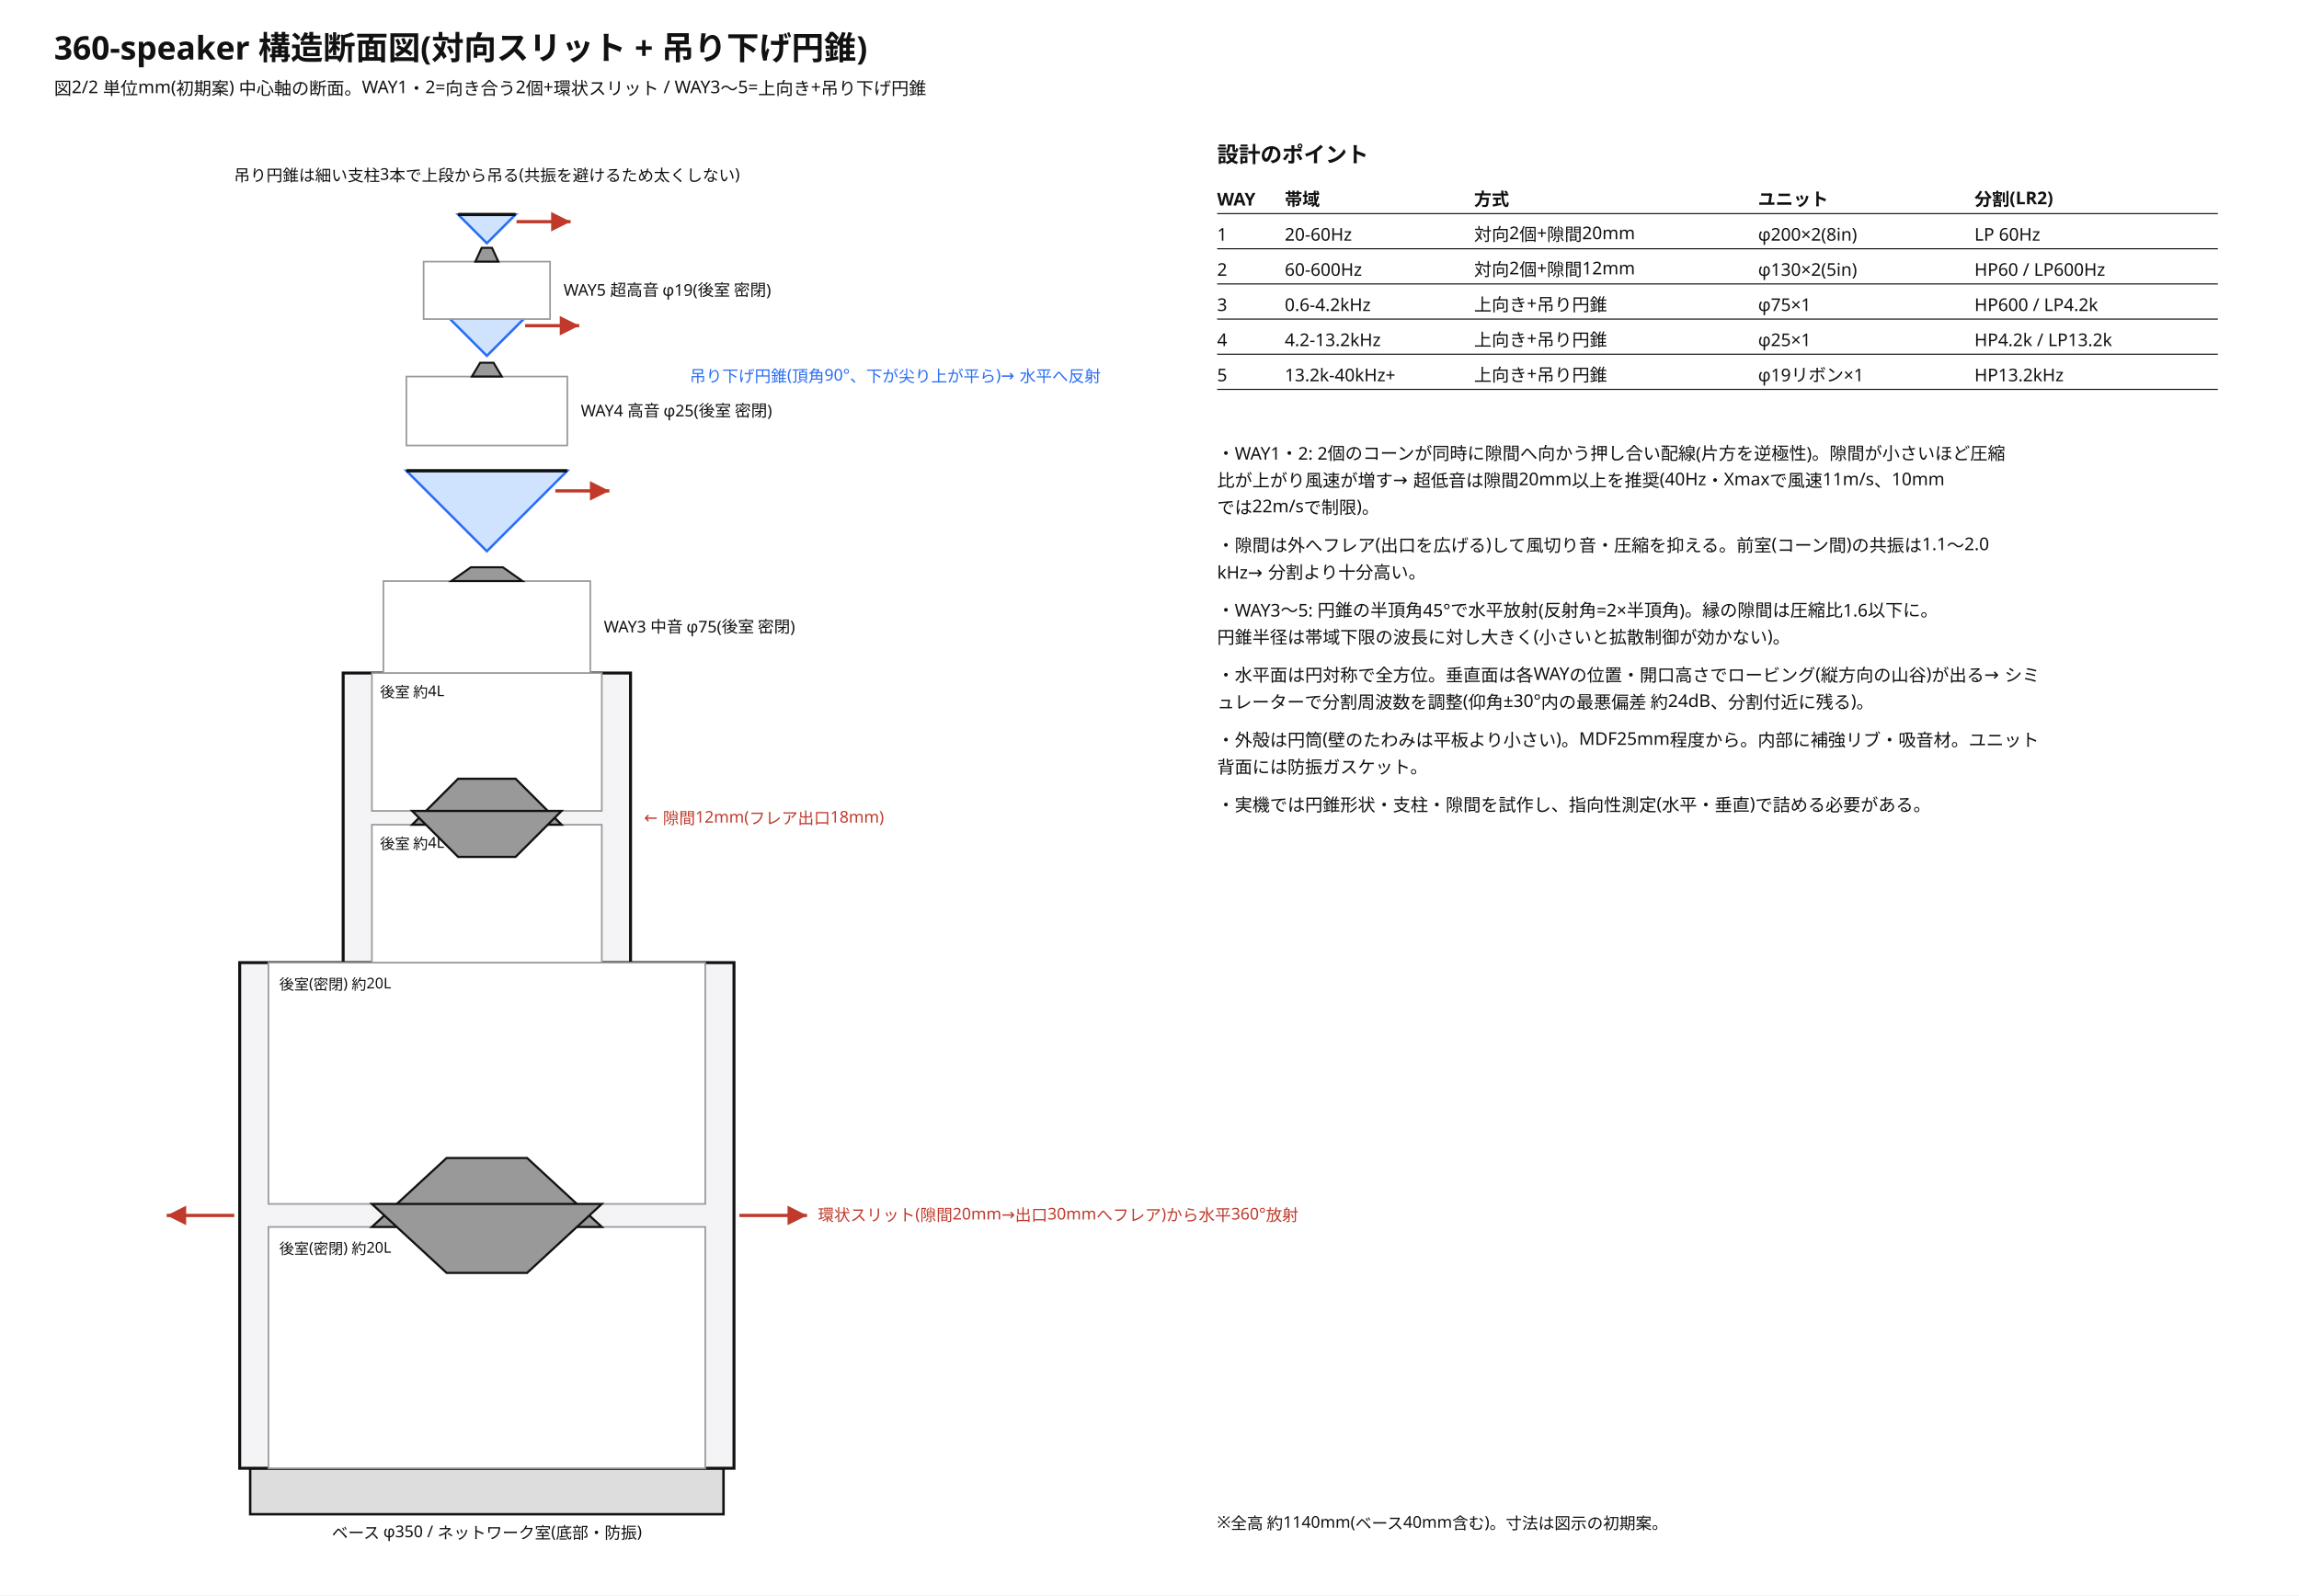
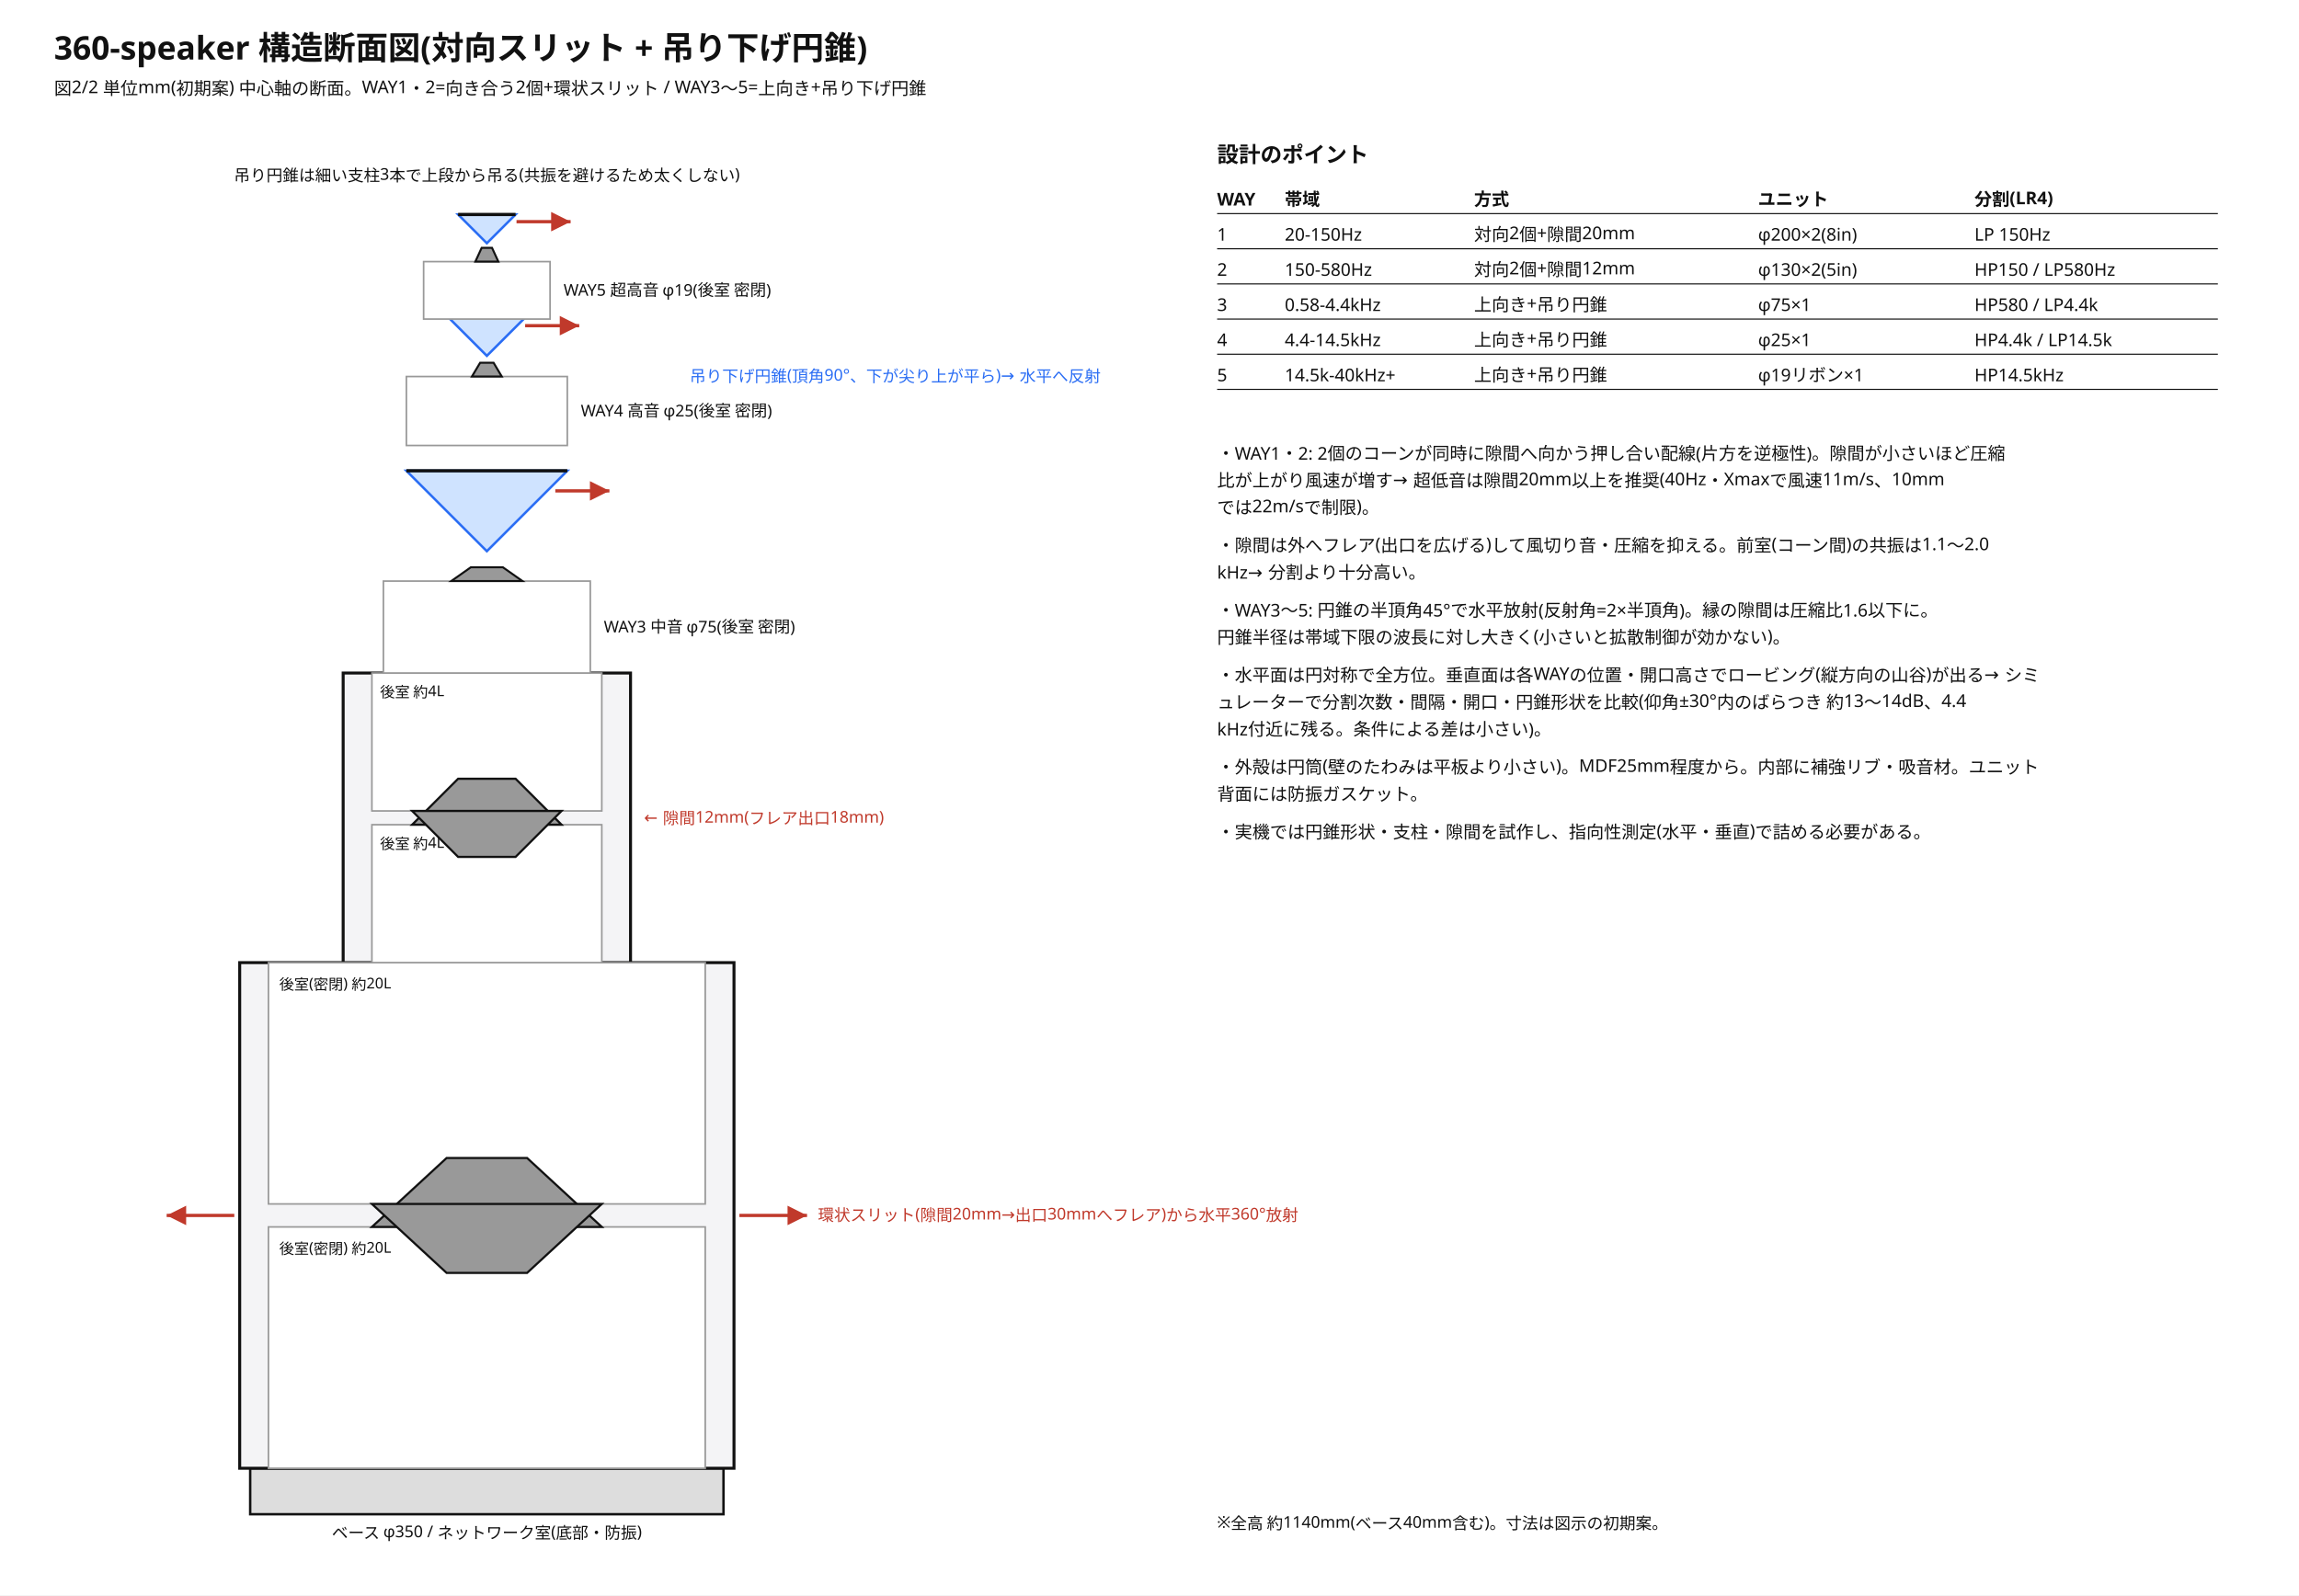
<svg xmlns="http://www.w3.org/2000/svg" viewBox="0 0 1700 1180" width="1700" height="1180" font-family="Meiryo,Yu Gothic,sans-serif">
  <defs>
    <marker id="a" markerWidth="8" markerHeight="8" refX="6" refY="3" orient="auto">
      <path d="M0,0 L6,3 L0,6 Z" fill="#c0392b" />
    </marker>
  </defs>
  <rect width="1700" height="1180" fill="#fff" />
  <text x="40" y="44" font-size="24" text-anchor="start" font-weight="bold" fill="#111">360-speaker  構造断面図(対向スリット + 吊り下げ円錐)</text>
  <text x="40" y="70" font-size="13" text-anchor="start" font-weight="normal" fill="#111">図2/2  単位mm(初期案)  中心軸の断面。WAY1・2=向き合う2個+環状スリット / WAY3〜5=上向き+吊り下げ円錐</text>
  <rect x="185" y="1086.0" width="350" height="34.0" fill="#ddd" stroke="#111" stroke-width="1.8" />
  <text x="360" y="1138.0" font-size="12" text-anchor="middle" font-weight="normal" fill="#111">ベース φ350 / ネットワーク室(底部・防振)</text>
  <rect x="177.25" y="712.0" width="365.5" height="374.0" fill="#f4f4f6" stroke="#111" stroke-width="2.2" />
  <rect x="253.75" y="497.8" width="212.5" height="214.2" fill="#f4f4f6" stroke="#111" stroke-width="2.2" />
  <rect x="198.5" y="907.5" width="323.0" height="178.5" fill="#fff" stroke="#999" stroke-width="1.2" />
  <text x="206.5" y="927.5" font-size="11" text-anchor="start" font-weight="normal" fill="#111">後室(密閉) 約20L</text>
  <rect x="198.5" y="712.0" width="323.0" height="178.5" fill="#fff" stroke="#999" stroke-width="1.2" />
  <text x="206.5" y="732.0" font-size="11" text-anchor="start" font-weight="normal" fill="#111">後室(密閉) 約20L</text>
  <path d="M275.0,907.5 L330.25,856.5 L389.75,856.5 L445.0,907.5 Z" fill="#999" stroke="#111" stroke-width="1.6" />
  <path d="M275.0,890.5 L330.25,941.5 L389.75,941.5 L445.0,890.5 Z" fill="#999" stroke="#111" stroke-width="1.6" />
  <path d="M173.25,899.0 l-50,0" stroke="#c0392b" stroke-width="2.4" marker-end="url(#a)" />
  <path d="M546.75,899.0 l50,0" stroke="#c0392b" stroke-width="2.4" marker-end="url(#a)" />
  <text x="604.75" y="903.0" font-size="12" text-anchor="start" font-weight="normal" fill="#c0392b">環状スリット(隙間20mm→出口30mmへフレア)から水平360°放射</text>
  <rect x="275.0" y="610.0" width="170.0" height="102.0" fill="#fff" stroke="#999" stroke-width="1.2" />
  <text x="281.0" y="628.0" font-size="11" text-anchor="start" font-weight="normal" fill="#111">後室 約4L</text>
  <rect x="275.0" y="497.8" width="170.0" height="102.0" fill="#fff" stroke="#999" stroke-width="1.2" />
  <text x="281.0" y="515.8" font-size="11" text-anchor="start" font-weight="normal" fill="#111">後室 約4L</text>
  <path d="M304.75,610.0 L338.75,576.0 L381.25,576.0 L415.25,610.0 Z" fill="#999" stroke="#111" stroke-width="1.6" />
  <path d="M304.75,599.8 L338.75,633.8 L381.25,633.8 L415.25,599.8 Z" fill="#999" stroke="#111" stroke-width="1.6" />
  <text x="476.25" y="608.9" font-size="12" text-anchor="start" font-weight="normal" fill="#c0392b">← 隙間12mm(フレア出口18mm)</text>
  <rect x="283.5" y="429.8" width="153.0" height="68.0" fill="#fff" stroke="#999" stroke-width="1.2" />
  <text x="446.5" y="467.8" font-size="12" text-anchor="start" font-weight="normal" fill="#111">WAY3 中音 φ75(後室 密閉)</text>
  <path d="M333.65,429.8 L348.142,419.6 L371.858,419.6 L386.35,429.8 Z" fill="#999" stroke="#111" stroke-width="1.5" />
  <path d="M360,407.7 L300.5,348.2 L419.5,348.2 Z" fill="#cfe3ff" stroke="#2a6df4" stroke-width="1.8" />
  <line x1="300.5" y1="348.2" x2="419.5" y2="348.2" stroke="#111" stroke-width="2.4" />
  <path d="M410.625,363.075 l40,0" stroke="#c0392b" stroke-width="2.4" marker-end="url(#a)" />
  <rect x="300.5" y="278.5" width="119.0" height="51.0" fill="#fff" stroke="#999" stroke-width="1.2" />
  <text x="429.5" y="308.0" font-size="12" text-anchor="start" font-weight="normal" fill="#111">WAY4 高音 φ25(後室 密閉)</text>
  <path d="M348.95,278.5 L355.027,268.3 L364.973,268.3 L371.05,278.5 Z" fill="#999" stroke="#111" stroke-width="1.5" />
  <path d="M360,263.2 L330.25,233.45 L389.75,233.45 Z" fill="#cfe3ff" stroke="#2a6df4" stroke-width="1.8" />
  <line x1="330.25" y1="233.45" x2="389.75" y2="233.45" stroke="#111" stroke-width="2.4" />
  <path d="M388.312,240.888 l40,0" stroke="#c0392b" stroke-width="2.4" marker-end="url(#a)" />
  <rect x="313.25" y="193.5" width="93.5" height="42.5" fill="#fff" stroke="#999" stroke-width="1.2" />
  <text x="416.75" y="218.75" font-size="12" text-anchor="start" font-weight="normal" fill="#111">WAY5 超高音 φ19(後室 密閉)</text>
  <path d="M351.5,193.5 L356.175,183.3 L363.825,183.3 L368.5,193.5 Z" fill="#999" stroke="#111" stroke-width="1.5" />
  <path d="M360,179.9 L338.75,158.65 L381.25,158.65 Z" fill="#cfe3ff" stroke="#2a6df4" stroke-width="1.8" />
  <line x1="338.75" y1="158.65" x2="381.25" y2="158.65" stroke="#111" stroke-width="2.4" />
  <path d="M381.938,163.962 l40,0" stroke="#c0392b" stroke-width="2.4" marker-end="url(#a)" />
  <text x="510" y="282.5" font-size="12" text-anchor="start" font-weight="normal" fill="#2a6df4">吊り下げ円錐(頂角90°、下が尖り上が平ら)→ 水平へ反射</text>
  <text x="360" y="134.0" font-size="12" text-anchor="middle" font-weight="normal" fill="#111">吊り円錐は細い支柱3本で上段から吊る(共振を避けるため太くしない)</text>
  <text x="900" y="120" font-size="16" text-anchor="start" font-weight="bold" fill="#111">設計のポイント</text>
  <text x="900" y="152" font-size="13" text-anchor="start" font-weight="bold" fill="#111">WAY</text>
  <text x="950" y="152" font-size="13" text-anchor="start" font-weight="bold" fill="#111">帯域</text>
  <text x="1090" y="152" font-size="13" text-anchor="start" font-weight="bold" fill="#111">方式</text>
  <text x="1300" y="152" font-size="13" text-anchor="start" font-weight="bold" fill="#111">ユニット</text>
-   <text x="1460" y="152" font-size="13" text-anchor="start" font-weight="bold" fill="#111">分割(LR2)</text>
+   <text x="1460" y="152" font-size="13" text-anchor="start" font-weight="bold" fill="#111">分割(LR4)</text>
  <line x1="900" y1="158" x2="1640" y2="158" stroke="#111" stroke-width="0.8" />
  <text x="900" y="178" font-size="13" text-anchor="start" font-weight="normal" fill="#111">1</text>
-   <text x="950" y="178" font-size="13" text-anchor="start" font-weight="normal" fill="#111">20-60Hz</text>
+   <text x="950" y="178" font-size="13" text-anchor="start" font-weight="normal" fill="#111">20-150Hz</text>
  <text x="1090" y="178" font-size="13" text-anchor="start" font-weight="normal" fill="#111">対向2個+隙間20mm</text>
  <text x="1300" y="178" font-size="13" text-anchor="start" font-weight="normal" fill="#111">φ200×2(8in)</text>
-   <text x="1460" y="178" font-size="13" text-anchor="start" font-weight="normal" fill="#111">LP 60Hz</text>
+   <text x="1460" y="178" font-size="13" text-anchor="start" font-weight="normal" fill="#111">LP 150Hz</text>
  <line x1="900" y1="184" x2="1640" y2="184" stroke="#111" stroke-width="0.8" />
  <text x="900" y="204" font-size="13" text-anchor="start" font-weight="normal" fill="#111">2</text>
-   <text x="950" y="204" font-size="13" text-anchor="start" font-weight="normal" fill="#111">60-600Hz</text>
+   <text x="950" y="204" font-size="13" text-anchor="start" font-weight="normal" fill="#111">150-580Hz</text>
  <text x="1090" y="204" font-size="13" text-anchor="start" font-weight="normal" fill="#111">対向2個+隙間12mm</text>
  <text x="1300" y="204" font-size="13" text-anchor="start" font-weight="normal" fill="#111">φ130×2(5in)</text>
-   <text x="1460" y="204" font-size="13" text-anchor="start" font-weight="normal" fill="#111">HP60 / LP600Hz</text>
+   <text x="1460" y="204" font-size="13" text-anchor="start" font-weight="normal" fill="#111">HP150 / LP580Hz</text>
  <line x1="900" y1="210" x2="1640" y2="210" stroke="#111" stroke-width="0.8" />
  <text x="900" y="230" font-size="13" text-anchor="start" font-weight="normal" fill="#111">3</text>
-   <text x="950" y="230" font-size="13" text-anchor="start" font-weight="normal" fill="#111">0.6-4.2kHz</text>
+   <text x="950" y="230" font-size="13" text-anchor="start" font-weight="normal" fill="#111">0.58-4.4kHz</text>
  <text x="1090" y="230" font-size="13" text-anchor="start" font-weight="normal" fill="#111">上向き+吊り円錐</text>
  <text x="1300" y="230" font-size="13" text-anchor="start" font-weight="normal" fill="#111">φ75×1</text>
-   <text x="1460" y="230" font-size="13" text-anchor="start" font-weight="normal" fill="#111">HP600 / LP4.2k</text>
+   <text x="1460" y="230" font-size="13" text-anchor="start" font-weight="normal" fill="#111">HP580 / LP4.4k</text>
  <line x1="900" y1="236" x2="1640" y2="236" stroke="#111" stroke-width="0.8" />
  <text x="900" y="256" font-size="13" text-anchor="start" font-weight="normal" fill="#111">4</text>
-   <text x="950" y="256" font-size="13" text-anchor="start" font-weight="normal" fill="#111">4.2-13.2kHz</text>
+   <text x="950" y="256" font-size="13" text-anchor="start" font-weight="normal" fill="#111">4.4-14.5kHz</text>
  <text x="1090" y="256" font-size="13" text-anchor="start" font-weight="normal" fill="#111">上向き+吊り円錐</text>
  <text x="1300" y="256" font-size="13" text-anchor="start" font-weight="normal" fill="#111">φ25×1</text>
-   <text x="1460" y="256" font-size="13" text-anchor="start" font-weight="normal" fill="#111">HP4.2k / LP13.2k</text>
+   <text x="1460" y="256" font-size="13" text-anchor="start" font-weight="normal" fill="#111">HP4.4k / LP14.5k</text>
  <line x1="900" y1="262" x2="1640" y2="262" stroke="#111" stroke-width="0.8" />
  <text x="900" y="282" font-size="13" text-anchor="start" font-weight="normal" fill="#111">5</text>
-   <text x="950" y="282" font-size="13" text-anchor="start" font-weight="normal" fill="#111">13.2k-40kHz+</text>
+   <text x="950" y="282" font-size="13" text-anchor="start" font-weight="normal" fill="#111">14.5k-40kHz+</text>
  <text x="1090" y="282" font-size="13" text-anchor="start" font-weight="normal" fill="#111">上向き+吊り円錐</text>
  <text x="1300" y="282" font-size="13" text-anchor="start" font-weight="normal" fill="#111">φ19リボン×1</text>
-   <text x="1460" y="282" font-size="13" text-anchor="start" font-weight="normal" fill="#111">HP13.2kHz</text>
+   <text x="1460" y="282" font-size="13" text-anchor="start" font-weight="normal" fill="#111">HP14.5kHz</text>
  <line x1="900" y1="288" x2="1640" y2="288" stroke="#111" stroke-width="0.8" />
  <text x="900" y="340" font-size="13" text-anchor="start" font-weight="normal" fill="#111">・WAY1・2: 2個のコーンが同時に隙間へ向かう押し合い配線(片方を逆極性)。隙間が小さいほど圧縮</text>
  <text x="900" y="360" font-size="13" text-anchor="start" font-weight="normal" fill="#111">比が上がり風速が増す→ 超低音は隙間20mm以上を推奨(40Hz・Xmaxで風速11m/s、10mm</text>
  <text x="900" y="380" font-size="13" text-anchor="start" font-weight="normal" fill="#111">では22m/sで制限)。</text>
  <text x="900" y="408" font-size="13" text-anchor="start" font-weight="normal" fill="#111">・隙間は外へフレア(出口を広げる)して風切り音・圧縮を抑える。前室(コーン間)の共振は1.1〜2.0</text>
  <text x="900" y="428" font-size="13" text-anchor="start" font-weight="normal" fill="#111">kHz→ 分割より十分高い。</text>
  <text x="900" y="456" font-size="13" text-anchor="start" font-weight="normal" fill="#111">・WAY3〜5: 円錐の半頂角45°で水平放射(反射角=2×半頂角)。縁の隙間は圧縮比1.6以下に。</text>
  <text x="900" y="476" font-size="13" text-anchor="start" font-weight="normal" fill="#111">円錐半径は帯域下限の波長に対し大きく(小さいと拡散制御が効かない)。</text>
  <text x="900" y="504" font-size="13" text-anchor="start" font-weight="normal" fill="#111">・水平面は円対称で全方位。垂直面は各WAYの位置・開口高さでロービング(縦方向の山谷)が出る→ シミ</text>
-   <text x="900" y="524" font-size="13" text-anchor="start" font-weight="normal" fill="#111">ュレーターで分割周波数を調整(仰角±30°内の最悪偏差 約24dB、分割付近に残る)。</text>
-   <text x="900" y="552" font-size="13" text-anchor="start" font-weight="normal" fill="#111">・外殻は円筒(壁のたわみは平板より小さい)。MDF25mm程度から。内部に補強リブ・吸音材。ユニット</text>
-   <text x="900" y="572" font-size="13" text-anchor="start" font-weight="normal" fill="#111">背面には防振ガスケット。</text>
-   <text x="900" y="600" font-size="13" text-anchor="start" font-weight="normal" fill="#111">・実機では円錐形状・支柱・隙間を試作し、指向性測定(水平・垂直)で詰める必要がある。</text>
+   <text x="900" y="524" font-size="13" text-anchor="start" font-weight="normal" fill="#111">ュレーターで分割次数・間隔・開口・円錐形状を比較(仰角±30°内のばらつき 約13〜14dB、4.4</text>
+   <text x="900" y="544" font-size="13" text-anchor="start" font-weight="normal" fill="#111">kHz付近に残る。条件による差は小さい)。</text>
+   <text x="900" y="572" font-size="13" text-anchor="start" font-weight="normal" fill="#111">・外殻は円筒(壁のたわみは平板より小さい)。MDF25mm程度から。内部に補強リブ・吸音材。ユニット</text>
+   <text x="900" y="592" font-size="13" text-anchor="start" font-weight="normal" fill="#111">背面には防振ガスケット。</text>
+   <text x="900" y="620" font-size="13" text-anchor="start" font-weight="normal" fill="#111">・実機では円錐形状・支柱・隙間を試作し、指向性測定(水平・垂直)で詰める必要がある。</text>
  <text x="900" y="1130" font-size="12" text-anchor="start" font-weight="normal" fill="#111">※全高 約1140mm(ベース40mm含む)。寸法は図示の初期案。</text>
</svg>
